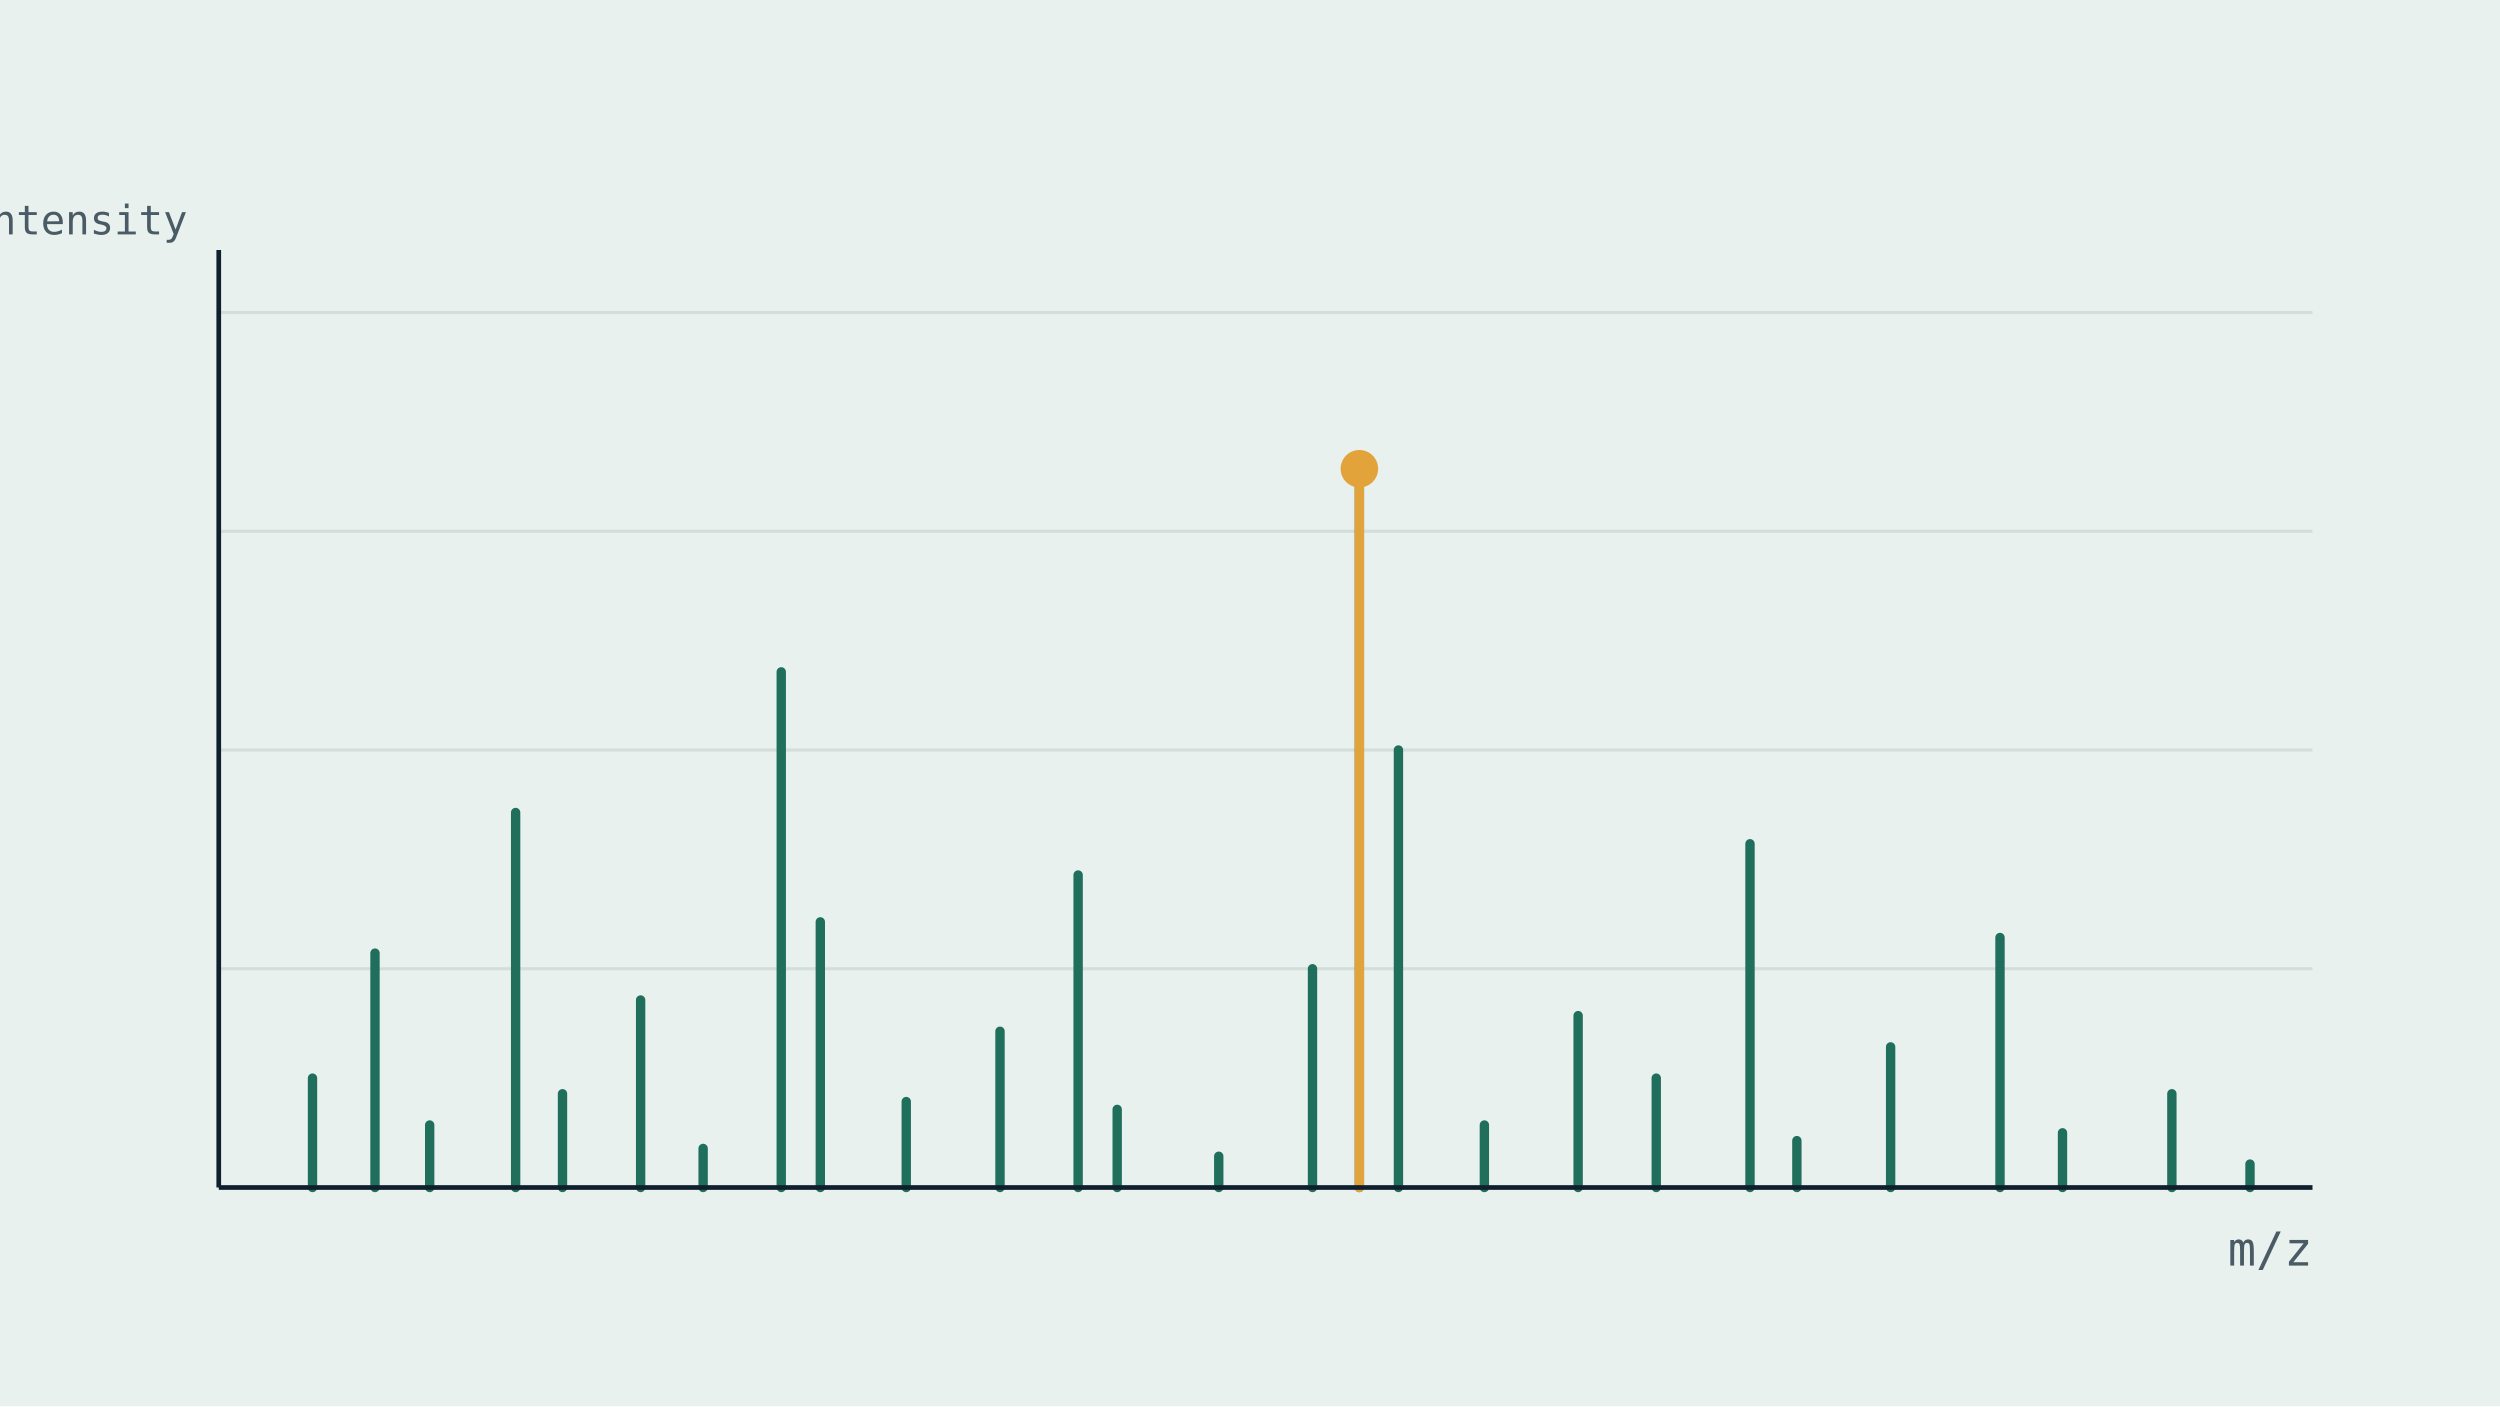
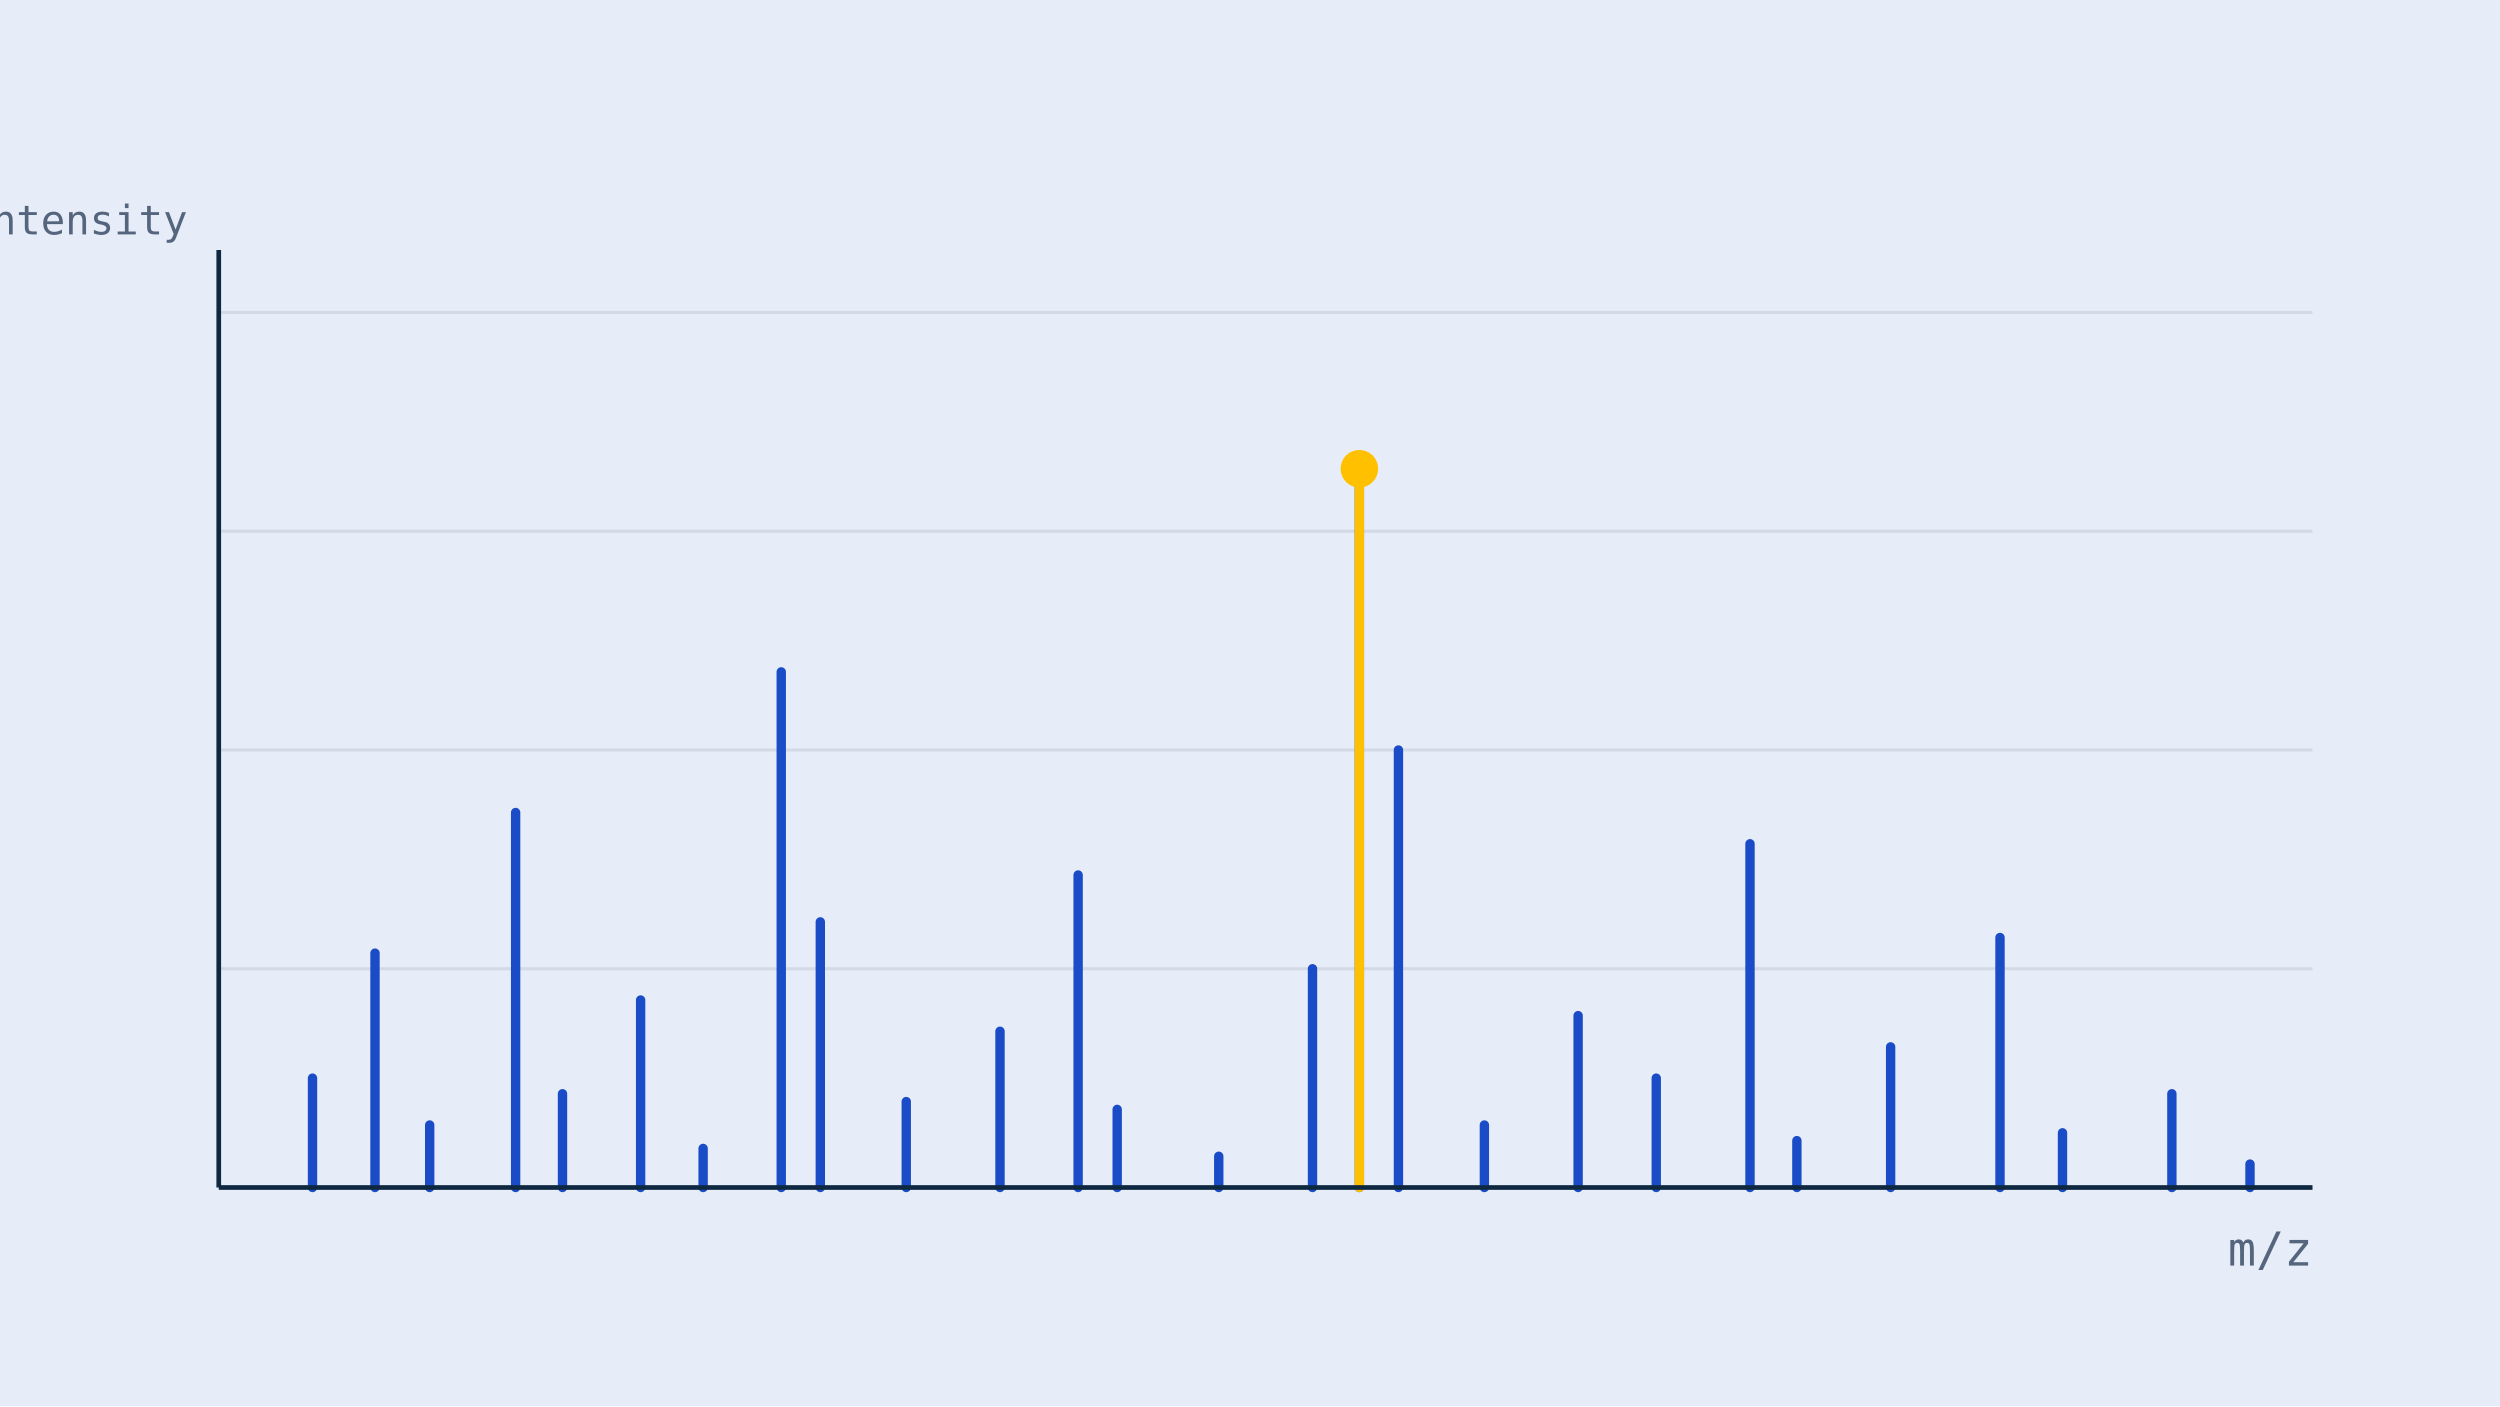
<svg xmlns="http://www.w3.org/2000/svg" viewBox="0 0 1600 900" width="1600" height="900" role="img" aria-labelledby="t">
-   <rect width="1600" height="900" fill="#E9F1EE" />
-   <g stroke="#D3DEDB" stroke-width="2">
+   <rect width="1600" height="900" fill="#E7EDF8" />
+   <g stroke="#D3DAE6" stroke-width="2">
    <line x1="140" y1="200" x2="1480" y2="200" />
    <line x1="140" y1="340" x2="1480" y2="340" />
    <line x1="140" y1="480" x2="1480" y2="480" />
    <line x1="140" y1="620" x2="1480" y2="620" />
  </g>
-   <g stroke="#1F6F5C" stroke-width="6" stroke-linecap="round">
+   <g stroke="#1A4CC8" stroke-width="6" stroke-linecap="round">
    <line x1="200" y1="760" x2="200" y2="690" />
    <line x1="240" y1="760" x2="240" y2="610" />
    <line x1="275" y1="760" x2="275" y2="720" />
    <line x1="330" y1="760" x2="330" y2="520" />
    <line x1="360" y1="760" x2="360" y2="700" />
    <line x1="410" y1="760" x2="410" y2="640" />
    <line x1="450" y1="760" x2="450" y2="735" />
    <line x1="500" y1="760" x2="500" y2="430" />
    <line x1="525" y1="760" x2="525" y2="590" />
    <line x1="580" y1="760" x2="580" y2="705" />
    <line x1="640" y1="760" x2="640" y2="660" />
    <line x1="690" y1="760" x2="690" y2="560" />
    <line x1="715" y1="760" x2="715" y2="710" />
    <line x1="780" y1="760" x2="780" y2="740" />
    <line x1="840" y1="760" x2="840" y2="620" />
    <line x1="870" y1="760" x2="870" y2="300" />
    <line x1="895" y1="760" x2="895" y2="480" />
    <line x1="950" y1="760" x2="950" y2="720" />
    <line x1="1010" y1="760" x2="1010" y2="650" />
    <line x1="1060" y1="760" x2="1060" y2="690" />
    <line x1="1120" y1="760" x2="1120" y2="540" />
    <line x1="1150" y1="760" x2="1150" y2="730" />
    <line x1="1210" y1="760" x2="1210" y2="670" />
    <line x1="1280" y1="760" x2="1280" y2="600" />
    <line x1="1320" y1="760" x2="1320" y2="725" />
    <line x1="1390" y1="760" x2="1390" y2="700" />
    <line x1="1440" y1="760" x2="1440" y2="745" />
  </g>
-   <line x1="870" y1="760" x2="870" y2="300" stroke="#E2A33B" stroke-width="6" stroke-linecap="round" />
-   <circle cx="870" cy="300" r="12" fill="#E2A33B" />
-   <line x1="140" y1="760" x2="1480" y2="760" stroke="#0F1F2E" stroke-width="3" />
-   <line x1="140" y1="760" x2="140" y2="160" stroke="#0F1F2E" stroke-width="3" />
-   <text x="1480" y="810" text-anchor="end" font-family="IBM Plex Mono, Menlo, monospace" font-size="30" fill="#4A5B66">m/z</text>
-   <text x="120" y="150" text-anchor="end" font-family="IBM Plex Mono, Menlo, monospace" font-size="26" fill="#4A5B66">Intensity</text>
+   <line x1="870" y1="760" x2="870" y2="300" stroke="#FFC000" stroke-width="6" stroke-linecap="round" />
+   <circle cx="870" cy="300" r="12" fill="#FFC000" />
+   <line x1="140" y1="760" x2="1480" y2="760" stroke="#0E2841" stroke-width="3" />
+   <line x1="140" y1="760" x2="140" y2="160" stroke="#0E2841" stroke-width="3" />
+   <text x="1480" y="810" text-anchor="end" font-family="IBM Plex Mono, Menlo, monospace" font-size="30" fill="#55657E">m/z</text>
+   <text x="120" y="150" text-anchor="end" font-family="IBM Plex Mono, Menlo, monospace" font-size="26" fill="#55657E">Intensity</text>
</svg>
